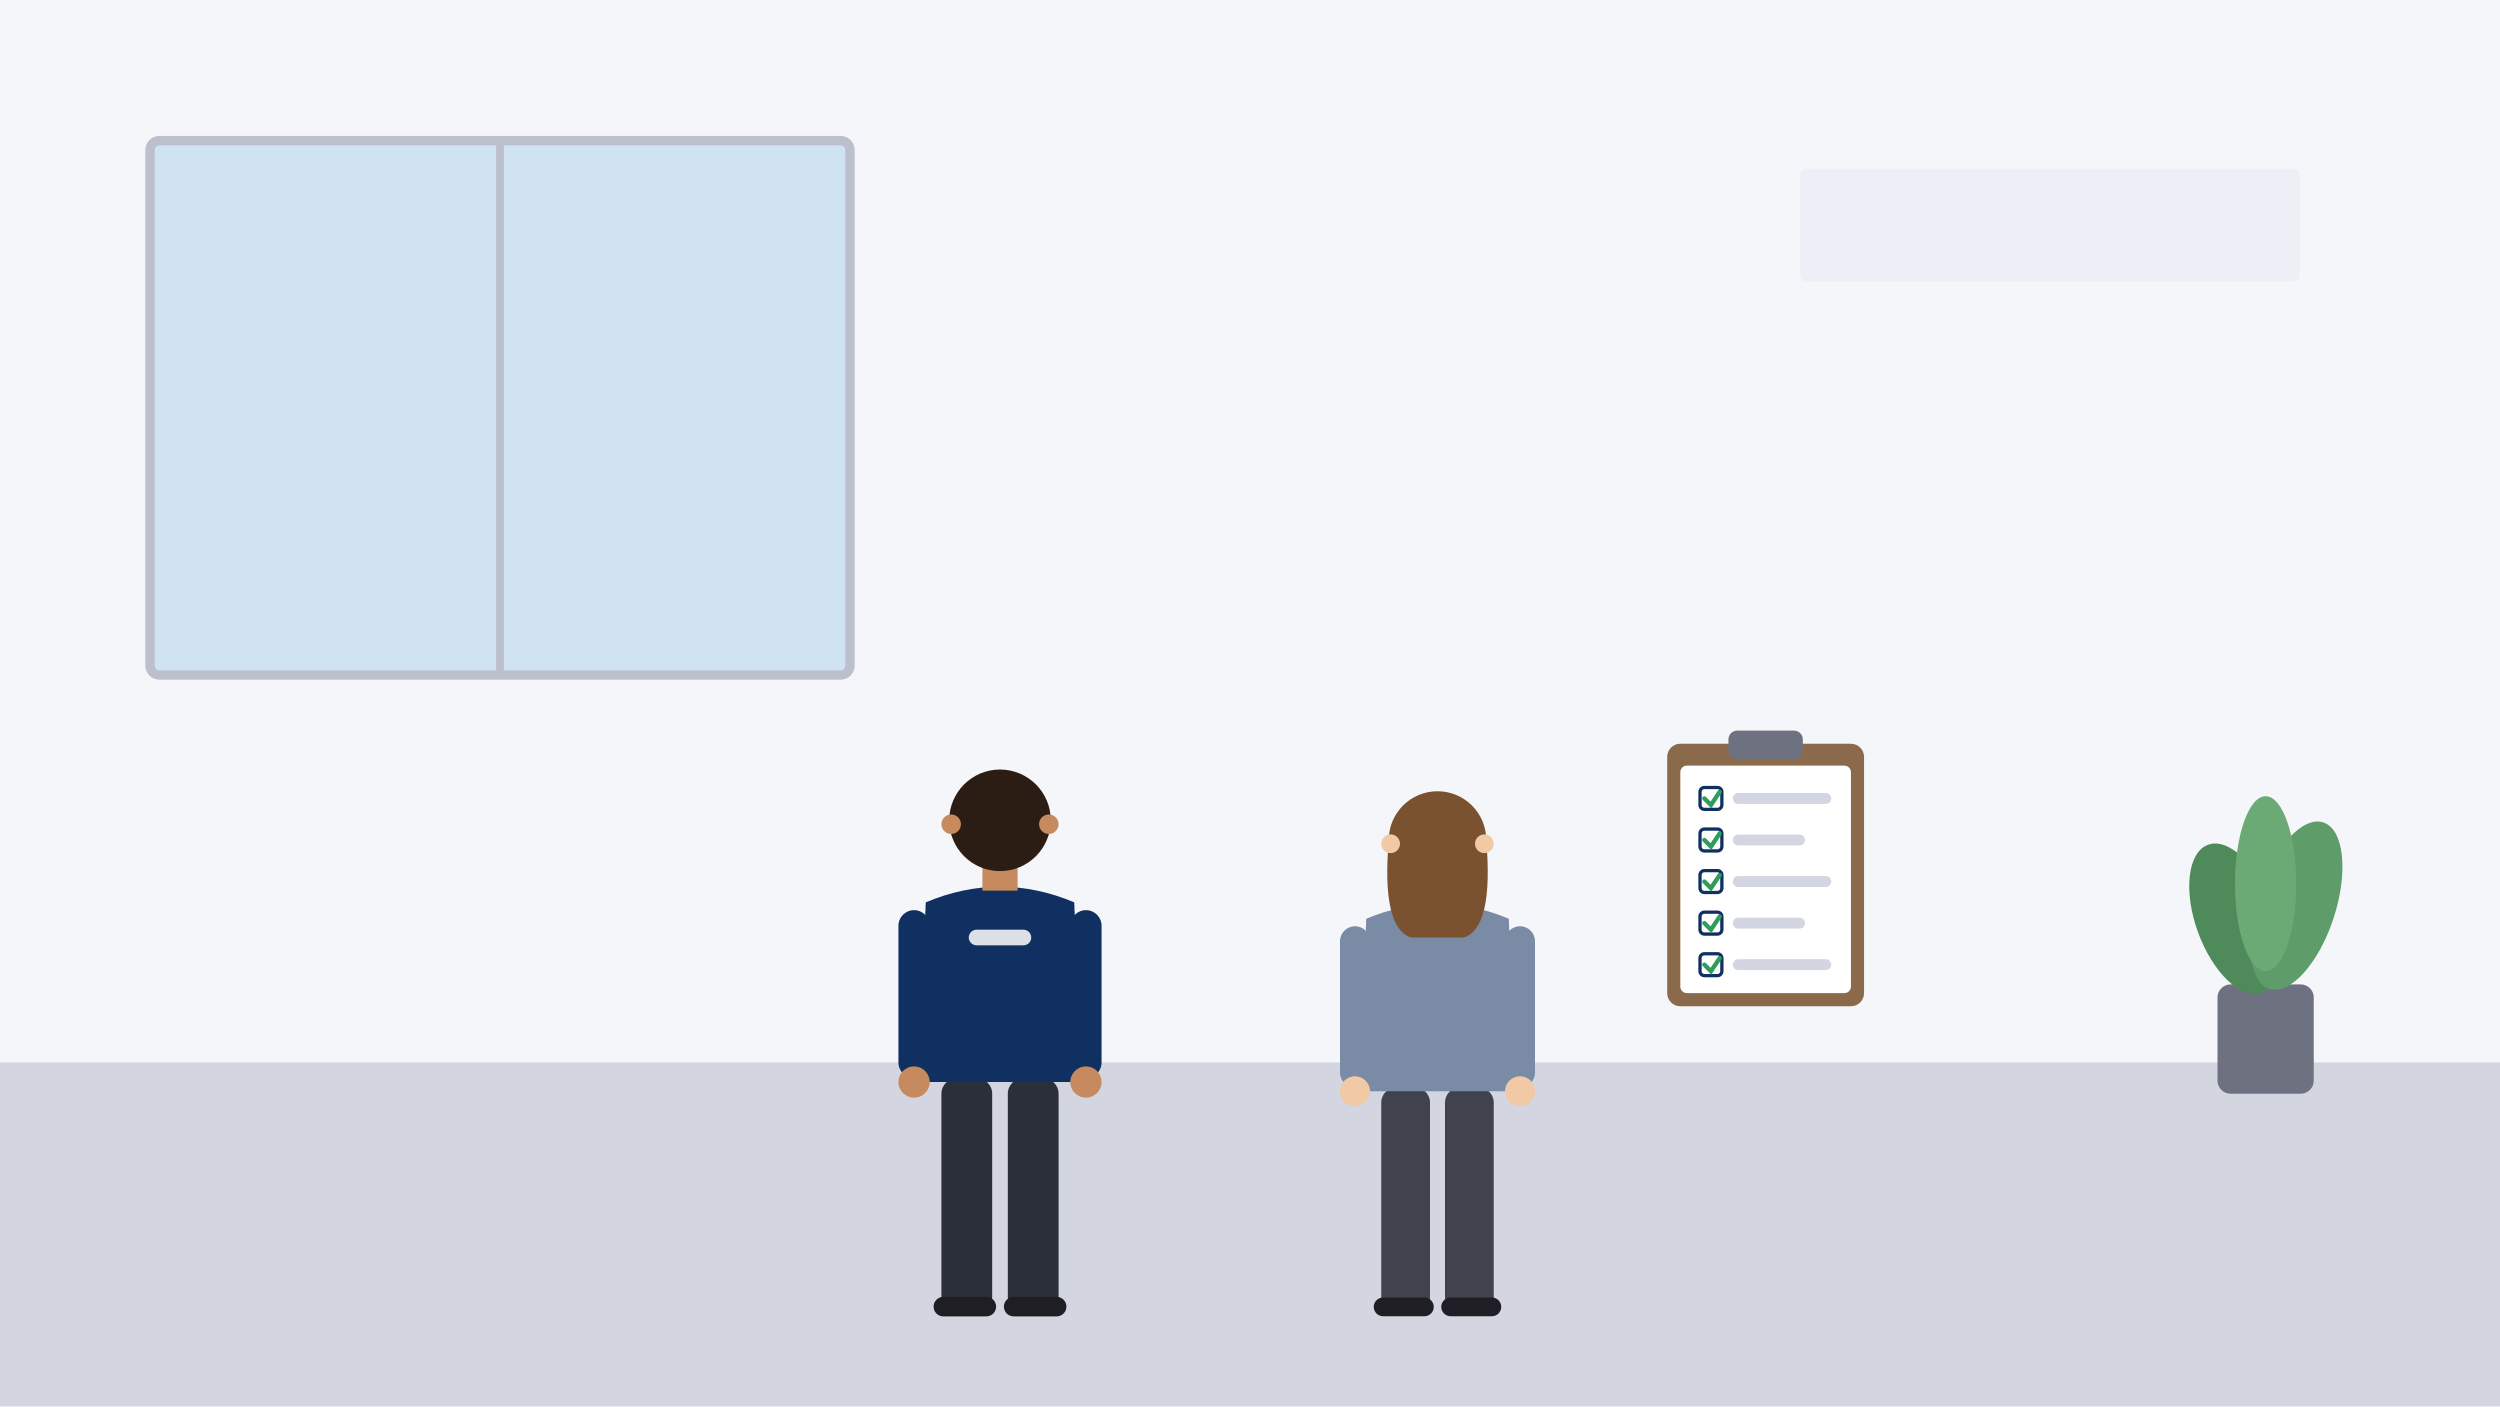
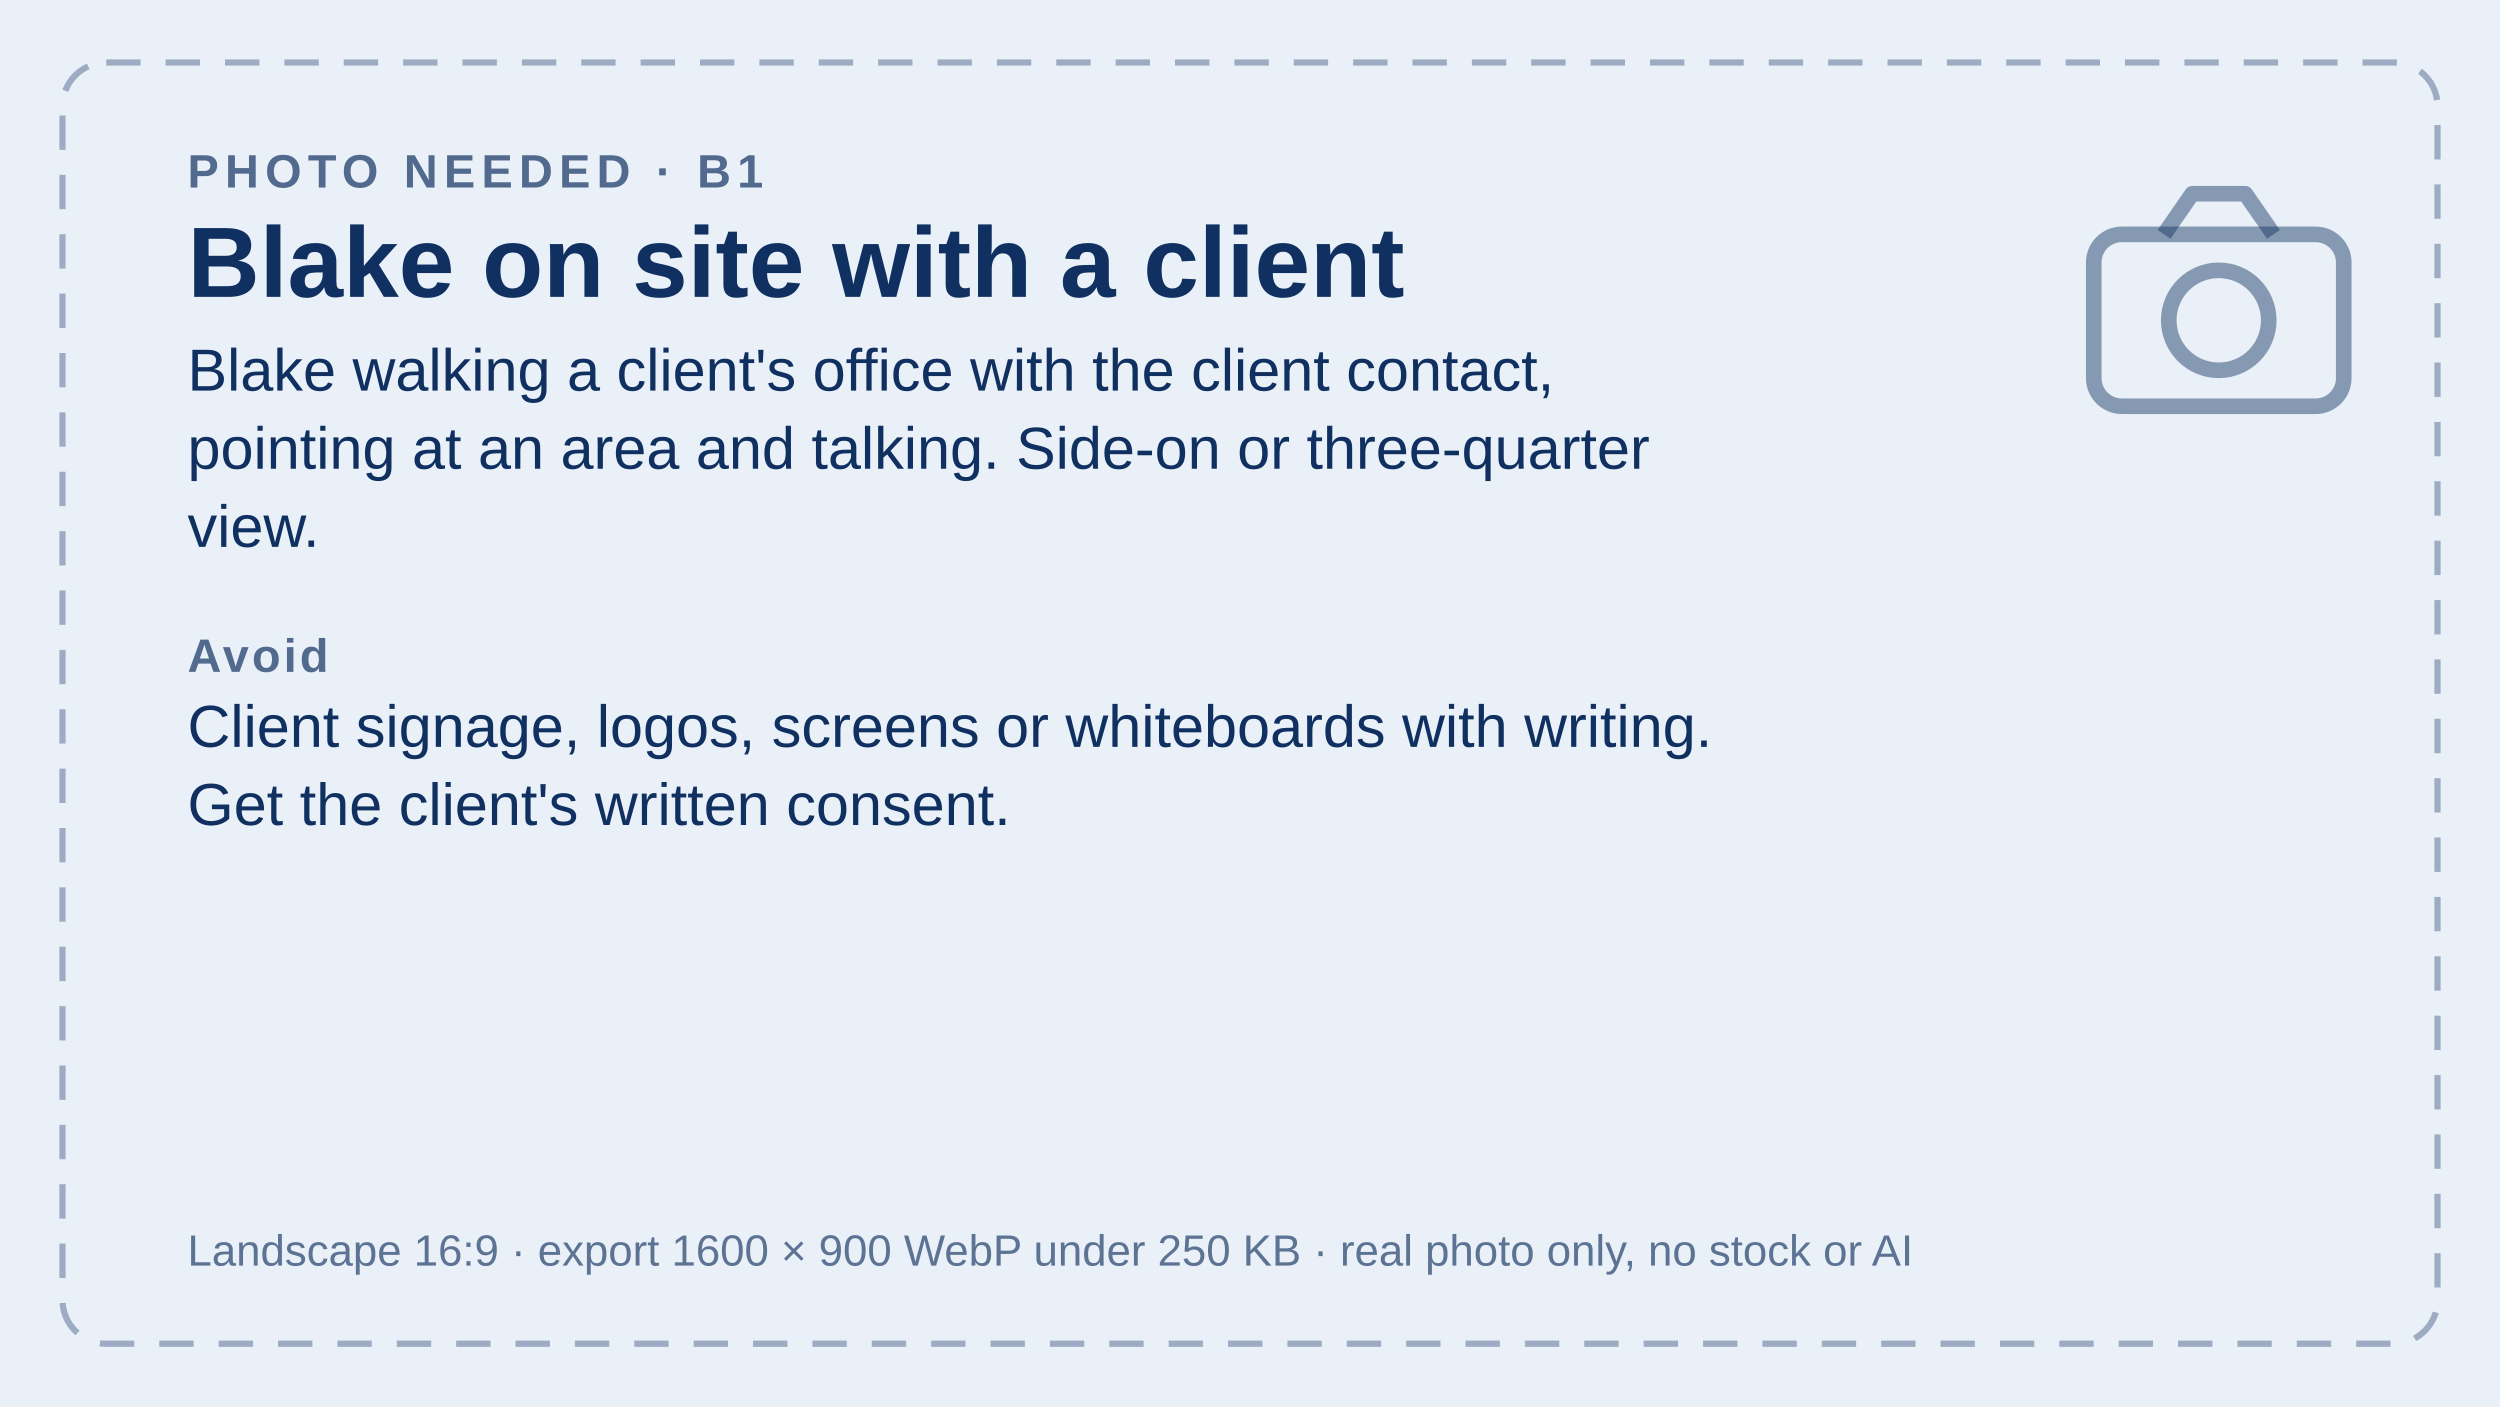
- <svg xmlns="http://www.w3.org/2000/svg" viewBox="0 0 1600 900" width="1600" height="900" role="img" aria-label="Illustration of a cleaning business owner walking a client's office with them, seen from behind">
-   <rect width="1600" height="900" fill="#F4F6FA" />
-   <rect y="680" width="1600" height="220" fill="#D3D6E0" />
-   <rect x="96.0" y="90.0" width="448" height="342.0" rx="6" fill="#CFE3F2" stroke="#BCBFCC" stroke-width="6" />
-   <line x1="320.0" y1="90.0" x2="320.0" y2="432.0" stroke="#BCBFCC" stroke-width="5" />
-   <rect x="1152.0" y="108.0" width="320.0" height="72.0" rx="4" fill="#EDEFF7" />
-   <g transform="translate(1450,700) scale(1.4)">
-     <rect x="-22" y="-50" width="44" height="50" rx="6" fill="#6E7180" />
-     <ellipse cx="-14" cy="-80" rx="18" ry="36" fill="#4F8A5B" transform="rotate(-20 -14 -80)" />
-     <ellipse cx="14" cy="-86" rx="18" ry="40" fill="#5E9C69" transform="rotate(18 14 -86)" />
-     <ellipse cx="0" cy="-96" rx="14" ry="40" fill="#6BAA75" />
+ <svg xmlns="http://www.w3.org/2000/svg" viewBox="0 0 1600 900" width="1600" height="900" role="img" aria-label="Photo placeholder B1: Blake Warton walking a client's office with them">
+   <style>text{font-family:Manrope,"Segoe UI",Arial,sans-serif;fill:#0F3060}.k{font-size:30px;font-weight:700;letter-spacing:4px;opacity:.7}.t{font-size:64px;font-weight:800}.h{font-size:30px;font-weight:700;letter-spacing:2px;opacity:.7}.b{font-size:38px}.f{font-size:28px;opacity:.65}</style>
+   <rect width="1600" height="900" fill="#EAF0F7" />
+   <rect x="40" y="40" width="1520" height="820" rx="28" fill="none" stroke="#0F3060" stroke-opacity=".35" stroke-width="4" stroke-dasharray="22 16" />
+   <g transform="translate(1340,120)" fill="none" stroke="#0F3060" stroke-opacity=".45" stroke-width="10" stroke-linejoin="round">
+     <rect x="0" y="30" width="160" height="110" rx="18" />
+     <path d="M45 30 l18-26 h34 l18 26" />
+     <circle cx="80" cy="85" r="32" />
  </g>
-   <g transform="translate(640,840)">
-     <rect x="-37.5" y="-150.0" width="32.5" height="150.0" rx="10.0" fill="#2A2F3A" />
-     <rect x="5.0" y="-150.0" width="32.5" height="150.0" rx="10.0" fill="#2A2F3A" />
-     <rect x="-42.5" y="-10.0" width="40.0" height="12.5" rx="6.25" fill="#1E1E24" />
-     <rect x="2.5" y="-10.0" width="40.0" height="12.5" rx="6.25" fill="#1E1E24" />
-     <path d="M-52.5 -147.5 L-47.5 -262.5 Q0 -282.5 47.5 -262.5 L52.5 -147.5 Z" fill="#0F3060" />
-     <rect x="-20.0" y="-245.0" width="40.0" height="10.0" rx="5.0" fill="#FFFFFF" opacity=".85" />
-     <rect x="45.0" y="-257.5" width="20.0" height="107.5" rx="10.0" fill="#0F3060" />
-     <circle cx="55.0" cy="-147.5" r="10.0" fill="#C68A5E" />
-     <rect x="-65.0" y="-257.5" width="20.0" height="107.5" rx="10.0" fill="#0F3060" />
-     <circle cx="-55.0" cy="-147.5" r="10.0" fill="#C68A5E" />
-     <rect x="-11.25" y="-290.0" width="22.5" height="20.0" fill="#C68A5E" />
-     <circle cx="0" cy="-315.0" r="32.5" fill="#2B1D14" />
-     <circle cx="-31.25" cy="-312.5" r="6.25" fill="#C68A5E" />
-     <circle cx="31.25" cy="-312.5" r="6.25" fill="#C68A5E" />
-   </g>
-   <g transform="translate(920,840)">
-     <rect x="-36.0" y="-144.0" width="31.2" height="144.0" rx="9.6" fill="#40424D" />
-     <rect x="4.8" y="-144.0" width="31.2" height="144.0" rx="9.6" fill="#40424D" />
-     <rect x="-40.8" y="-9.6" width="38.4" height="12.0" rx="6.0" fill="#1E1E24" />
-     <rect x="2.4" y="-9.6" width="38.4" height="12.0" rx="6.0" fill="#1E1E24" />
-     <path d="M-50.4 -141.6 L-45.6 -252.0 Q0 -271.2 45.6 -252.0 L50.4 -141.6 Z" fill="#7A8BA6" />
-     <rect x="43.2" y="-247.2" width="19.2" height="103.2" rx="9.6" fill="#7A8BA6" />
-     <circle cx="52.8" cy="-141.6" r="9.6" fill="#F1C9A5" />
-     <rect x="-62.4" y="-247.2" width="19.2" height="103.2" rx="9.6" fill="#7A8BA6" />
-     <circle cx="-52.8" cy="-141.6" r="9.6" fill="#F1C9A5" />
-     <rect x="-10.8" y="-278.4" width="21.6" height="19.2" fill="#F1C9A5" />
-     <circle cx="0" cy="-302.4" r="31.2" fill="#7A5230" />
-     <path d="M-31.2 -302.4 Q-36.0 -246.0 -16.8 -240.0 L16.8 -240.0 Q36.0 -246.0 31.2 -302.4 Z" fill="#7A5230" />
-     <circle cx="-30.0" cy="-300.0" r="6.0" fill="#F1C9A5" />
-     <circle cx="30.0" cy="-300.0" r="6.0" fill="#F1C9A5" />
-   </g>
-   <g transform="translate(1130,560)">
-     <rect x="-63" y="-84.0" width="126" height="168.0" rx="8.4" fill="#8A6A4A" />
-     <rect x="-54.6" y="-70.0" width="109.2" height="145.6" rx="4.2" fill="#fff" />
-     <rect x="-23.8" y="-92.4" width="47.6" height="18.2" rx="5.6" fill="#6E7180" />
-     <rect x="-42.0" y="-56.0" width="14.0" height="14.0" rx="2.8" fill="none" stroke="#0F3060" stroke-width="2.1" />
-     <path d="M-39.2 -49.0 L-35.0 -44.8 L-29.4 -53.2" fill="none" stroke="#2E9D5B" stroke-width="2.8" stroke-linecap="round" />
-     <rect x="-21.0" y="-52.5" width="63" height="7.0" rx="3.5" fill="#D3D6E0" />
-     <rect x="-42.0" y="-29.4" width="14.0" height="14.0" rx="2.8" fill="none" stroke="#0F3060" stroke-width="2.1" />
-     <path d="M-39.2 -22.4 L-35.0 -18.2 L-29.4 -26.6" fill="none" stroke="#2E9D5B" stroke-width="2.8" stroke-linecap="round" />
-     <rect x="-21.0" y="-25.9" width="46.2" height="7.0" rx="3.5" fill="#D3D6E0" />
-     <rect x="-42.0" y="-2.8" width="14.0" height="14.0" rx="2.8" fill="none" stroke="#0F3060" stroke-width="2.1" />
-     <path d="M-39.2 4.2 L-35.0 8.4 L-29.4 0.0" fill="none" stroke="#2E9D5B" stroke-width="2.8" stroke-linecap="round" />
-     <rect x="-21.0" y="0.7" width="63" height="7.0" rx="3.5" fill="#D3D6E0" />
-     <rect x="-42.0" y="23.8" width="14.0" height="14.0" rx="2.8" fill="none" stroke="#0F3060" stroke-width="2.1" />
-     <path d="M-39.2 30.8 L-35.0 35.0 L-29.4 26.6" fill="none" stroke="#2E9D5B" stroke-width="2.8" stroke-linecap="round" />
-     <rect x="-21.0" y="27.3" width="46.2" height="7.0" rx="3.5" fill="#D3D6E0" />
-     <rect x="-42.0" y="50.4" width="14.0" height="14.0" rx="2.8" fill="none" stroke="#0F3060" stroke-width="2.1" />
-     <path d="M-39.2 57.4 L-35.0 61.6 L-29.4 53.2" fill="none" stroke="#2E9D5B" stroke-width="2.8" stroke-linecap="round" />
-     <rect x="-21.0" y="53.9" width="63" height="7.0" rx="3.5" fill="#D3D6E0" />
-   </g>
+   <text x="120" y="120" class="k">PHOTO NEEDED · B1</text>
+   <text x="120" y="190" class="t">Blake on site with a client</text>
+   <text x="120" y="250" class="b">Blake walking a client's office with the client contact,</text>
+   <text x="120" y="300" class="b">pointing at an area and talking. Side-on or three-quarter</text>
+   <text x="120" y="350" class="b">view.</text>
+   <text x="120" y="430" class="h">Avoid</text>
+   <text x="120" y="478" class="b">Client signage, logos, screens or whiteboards with writing.</text>
+   <text x="120" y="528" class="b">Get the client's written consent.</text>
+   <text x="120" y="810" class="f">Landscape 16:9 · export 1600 × 900 WebP under 250 KB · real photo only, no stock or AI</text>
</svg>
